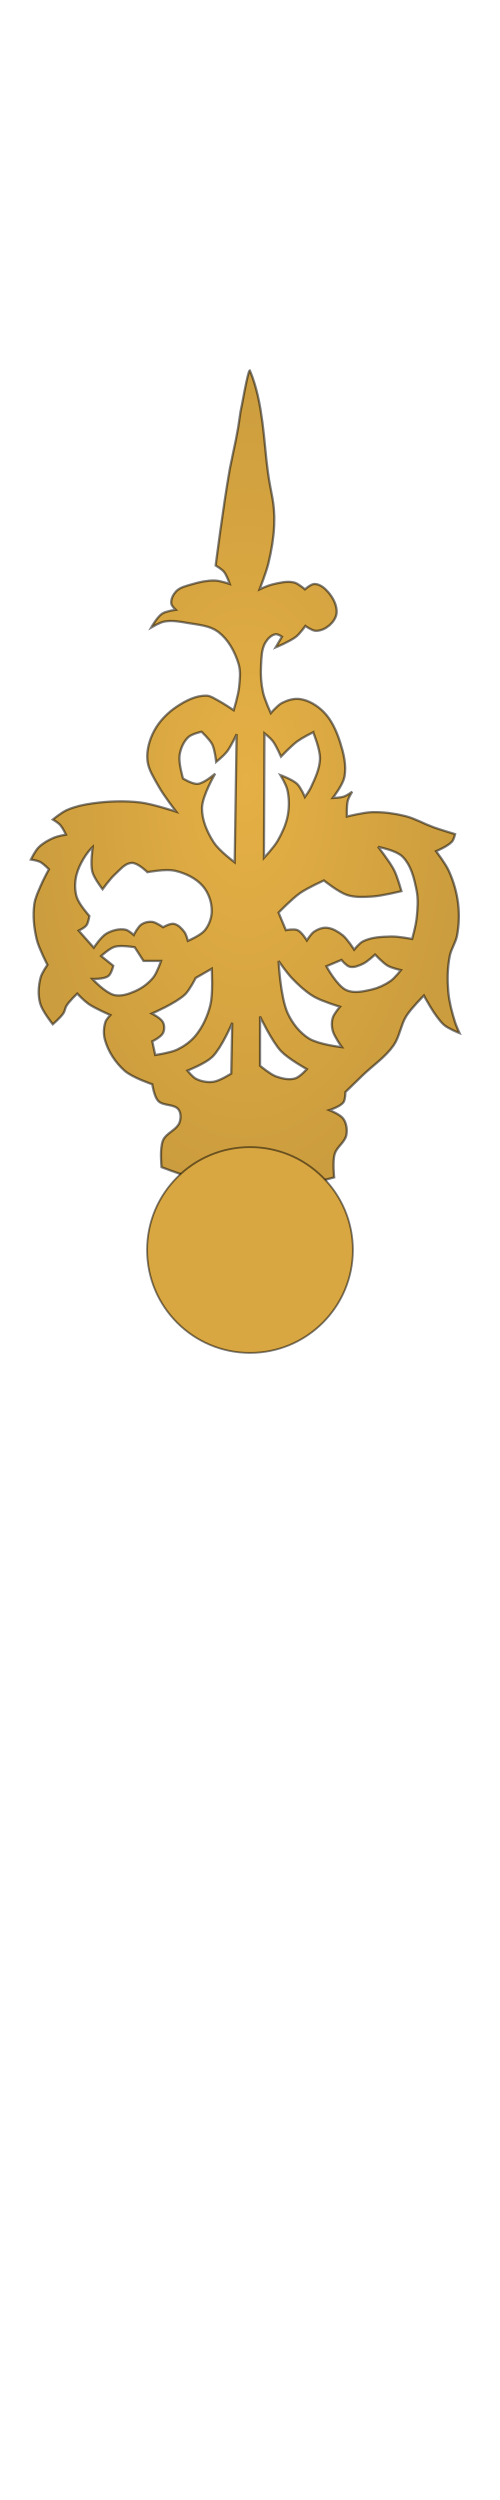
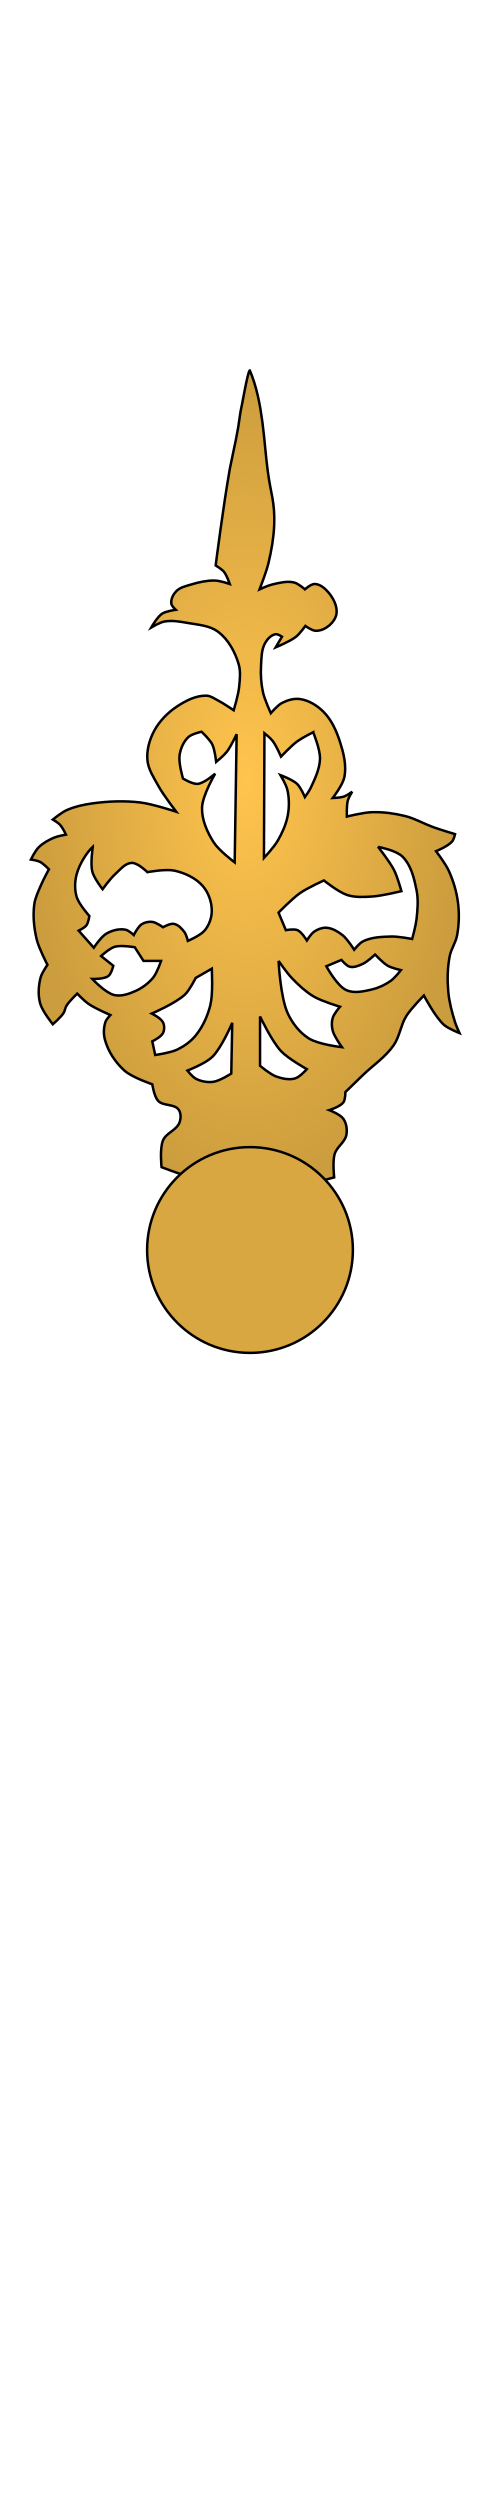
<svg xmlns="http://www.w3.org/2000/svg" xmlns:xlink="http://www.w3.org/1999/xlink" width="200" height="1000" viewBox="0 0 52.917 264.583" version="1.1" id="svg5" xml:space="preserve">
  <defs id="defs2">
    <linearGradient id="linearGradient14214">
-       <stop style="stop-color:#e5b045;stop-opacity:1;" offset="0" id="stop14210" />
+       <stop style="stop-color:#ffc44d;stop-opacity:1;" offset="0" id="stop14210" />
      <stop style="stop-color:#cc9d3e;stop-opacity:1;" offset="1" id="stop14212" />
    </linearGradient>
    <radialGradient xlink:href="#linearGradient14214" id="radialGradient14216" cx="25.974" cy="79.479" fx="25.974" fy="79.479" r="24.672" gradientTransform="matrix(0.9278627,0,0,1.766453,1.873709,-57.74171)" gradientUnits="userSpaceOnUse" />
  </defs>
  <g id="layer1">
-     <path id="path11168" style="fill:url(#radialGradient14216);fill-opacity:1;stroke:#000000;stroke-width:0.245px;stroke-linecap:butt;stroke-linejoin:miter;stroke-opacity:0.5" d="m 26.438,39.2 c -0.215,0.014 -0.904,4.159 -0.981,4.361 -0.336,2.548 -0.612,3.443 -1.135,6.064 -0.716,4.062 -1.496,10.218 -1.496,10.218 0,0 0.645,0.385 0.877,0.671 0.301,0.37 0.619,1.29 0.619,1.29 0,0 -1.018,-0.344 -1.548,-0.362 -0.854,-0.029 -1.711,0.166 -2.529,0.413 -0.56,0.169 -1.195,0.3 -1.6,0.723 -0.32,0.335 -0.568,0.83 -0.516,1.29 0.031,0.27 0.465,0.671 0.465,0.671 0,0 -1.029,0.133 -1.445,0.413 -0.508,0.342 -1.135,1.445 -1.135,1.445 0,0 0.893,-0.529 1.393,-0.619 0.814,-0.146 1.662,0.013 2.477,0.155 1.094,0.191 2.311,0.263 3.2,0.929 1.077,0.807 1.778,2.118 2.168,3.406 0.239,0.79 0.137,1.656 0.051,2.477 -0.087,0.826 -0.568,2.426 -0.568,2.426 0,0 -1.075,-0.734 -1.651,-1.032 -0.397,-0.205 -0.791,-0.506 -1.239,-0.516 -1.099,-0.024 -2.179,0.529 -3.096,1.135 -0.985,0.651 -1.868,1.54 -2.426,2.58 -0.501,0.934 -0.814,2.041 -0.722,3.097 0.087,1.006 0.699,1.902 1.187,2.786 0.525,0.953 1.858,2.684 1.858,2.684 0,0 -2.513,-0.829 -3.819,-0.981 -1.675,-0.194 -3.387,-0.131 -5.057,0.103 -0.934,0.131 -1.877,0.332 -2.735,0.723 -0.53,0.241 -1.445,0.981 -1.445,0.981 0,0 0.558,0.331 0.774,0.568 0.27,0.296 0.619,1.032 0.619,1.032 0,0 -0.847,0.143 -1.239,0.31 -0.597,0.254 -1.19,0.576 -1.651,1.032 -0.363,0.359 -0.826,1.29 -0.826,1.29 0,0 0.68,0.103 0.981,0.258 0.358,0.185 0.929,0.774 0.929,0.774 0,0 -0.586,1.085 -0.826,1.651 -0.284,0.671 -0.625,1.342 -0.723,2.064 -0.165,1.23 -0.031,2.508 0.258,3.716 0.226,0.945 1.135,2.683 1.135,2.683 0,0 -0.594,0.851 -0.723,1.342 -0.231,0.882 -0.288,1.854 -0.051,2.735 0.224,0.835 1.342,2.219 1.342,2.219 0,0 0.839,-0.727 1.135,-1.187 0.15,-0.234 0.164,-0.537 0.31,-0.774 0.3,-0.488 1.135,-1.29 1.135,-1.29 0,0 0.747,0.779 1.187,1.084 0.714,0.495 2.322,1.187 2.322,1.187 0,0 -0.422,0.442 -0.516,0.723 -0.202,0.604 -0.221,1.296 -0.052,1.909 0.342,1.237 1.108,2.394 2.064,3.251 0.813,0.729 2.942,1.445 2.942,1.445 0,0 0.195,1.302 0.619,1.754 0.537,0.574 1.71,0.29 2.168,0.929 0.261,0.365 0.25,0.918 0.103,1.342 -0.283,0.817 -1.419,1.113 -1.754,1.909 -0.368,0.873 -0.155,2.838 -0.155,2.838 1e-6,0 6.219,2.422 9.495,2.58 2.963,0.143 8.773,-1.496 8.773,-1.496 0,0 -0.181,-1.685 0.052,-2.477 0.222,-0.756 1.093,-1.238 1.239,-2.012 0.107,-0.567 0.015,-1.226 -0.31,-1.703 -0.33,-0.485 -1.496,-0.929 -1.496,-0.929 0,0 1.162,-0.364 1.496,-0.826 0.216,-0.298 0.207,-1.084 0.207,-1.084 0,0 1.204,-1.17 1.806,-1.754 1.1,-1.067 2.431,-1.939 3.303,-3.2 0.64,-0.925 0.745,-2.143 1.342,-3.097 0.504,-0.807 1.858,-2.167 1.858,-2.167 0,0 1.184,2.263 2.116,3.096 0.465,0.416 1.651,0.877 1.651,0.877 0,0 -0.342,-0.745 -0.465,-1.135 -0.332,-1.059 -0.624,-2.145 -0.722,-3.251 -0.111,-1.252 -0.085,-2.534 0.155,-3.767 0.146,-0.753 0.632,-1.413 0.774,-2.167 0.214,-1.133 0.247,-2.314 0.103,-3.458 -0.148,-1.172 -0.49,-2.331 -0.981,-3.406 -0.341,-0.747 -1.342,-2.064 -1.342,-2.064 0,0 1.274,-0.526 1.703,-1.032 0.18,-0.212 0.309,-0.774 0.309,-0.774 0,0 -1.522,-0.456 -2.27,-0.723 -1.011,-0.361 -1.952,-0.925 -2.993,-1.187 -1.159,-0.292 -2.367,-0.448 -3.561,-0.413 -0.89,0.026 -2.631,0.464 -2.631,0.464 0,0 -0.044,-1.153 0.103,-1.703 0.09,-0.334 0.464,-0.929 0.464,-0.929 0,0 -0.556,0.406 -0.877,0.516 -0.377,0.13 -1.187,0.155 -1.187,0.155 0,0 1.077,-1.388 1.239,-2.219 0.239,-1.225 -0.08,-2.528 -0.464,-3.716 -0.375,-1.157 -0.893,-2.341 -1.755,-3.199 -0.666,-0.662 -1.547,-1.209 -2.477,-1.342 -0.645,-0.092 -1.331,0.114 -1.909,0.413 -0.476,0.246 -1.187,1.084 -1.187,1.084 0,0 -0.657,-1.448 -0.826,-2.219 -0.199,-0.91 -0.259,-1.857 -0.207,-2.787 0.047,-0.839 0.034,-1.756 0.465,-2.477 0.238,-0.399 0.625,-0.805 1.084,-0.877 0.237,-0.037 0.671,0.258 0.671,0.258 l -0.671,1.135 c 0,0 1.528,-0.629 2.167,-1.135 0.392,-0.311 0.981,-1.135 0.981,-1.135 0,0 0.684,0.502 1.084,0.516 0.517,0.018 1.053,-0.23 1.445,-0.568 0.391,-0.337 0.738,-0.827 0.774,-1.342 0.054,-0.778 -0.372,-1.574 -0.877,-2.168 -0.365,-0.429 -0.882,-0.865 -1.445,-0.877 -0.393,-0.008 -1.032,0.567 -1.032,0.567 0,0 -0.7,-0.616 -1.135,-0.722 -0.755,-0.184 -1.565,0.031 -2.322,0.206 -0.467,0.108 -1.342,0.516 -1.342,0.516 0,0 0.702,-1.799 0.929,-2.735 0.328,-1.352 0.571,-2.738 0.619,-4.128 0.083,-2.38 -0.358,-3.212 -0.671,-5.573 -0.42,-2.987 -0.47,-7.346 -1.909,-10.734 z m -5.109,38.24 c 0,0 0.875,0.817 1.135,1.342 0.282,0.568 0.413,1.858 0.413,1.858 0,0 0.816,-0.67 1.135,-1.084 0.433,-0.561 1.032,-1.858 1.032,-1.858 l -0.206,13.572 c 0,0 -1.67,-1.254 -2.219,-2.116 -0.693,-1.087 -1.266,-2.375 -1.239,-3.664 0.027,-1.29 1.393,-3.612 1.393,-3.612 0,0 -1.144,1.02 -1.858,1.084 -0.547,0.048 -1.548,-0.568 -1.548,-0.568 0,0 -0.489,-1.652 -0.361,-2.477 0.109,-0.699 0.412,-1.426 0.929,-1.909 0.366,-0.343 1.393,-0.568 1.393,-0.568 z m 11.817,0.052 c 0,0 0.748,1.828 0.723,2.787 -0.029,1.082 -0.524,2.114 -0.981,3.096 -0.163,0.351 -0.619,0.981 -0.619,0.981 0,0 -0.435,-1.021 -0.826,-1.393 -0.479,-0.457 -1.755,-0.929 -1.755,-0.929 0,0 0.594,0.994 0.723,1.548 0.202,0.872 0.211,1.803 0.052,2.683 -0.175,0.965 -0.591,1.887 -1.084,2.735 -0.387,0.667 -1.445,1.806 -1.445,1.806 l 0.052,-13.211 c 0,0 0.633,0.506 0.877,0.826 0.378,0.495 0.877,1.651 0.877,1.651 0,0 1.078,-1.136 1.703,-1.6 0.526,-0.39 1.703,-0.981 1.703,-0.981 z M 9.821,89.619 c -3e-7,0 -0.272,1.783 -0.051,2.632 0.18,0.694 1.084,1.858 1.084,1.858 0,0 0.794,-1.096 1.29,-1.548 0.54,-0.491 1.076,-1.215 1.806,-1.239 0.64,-0.021 1.651,0.981 1.651,0.981 0,0 1.95,-0.37 2.89,-0.155 1.111,0.255 2.254,0.784 2.993,1.651 0.593,0.696 0.925,1.666 0.929,2.58 0.003,0.729 -0.268,1.494 -0.723,2.064 -0.443,0.556 -1.806,1.135 -1.806,1.135 0,0 -0.162,-0.663 -0.361,-0.929 -0.286,-0.383 -0.664,-0.794 -1.135,-0.877 -0.391,-0.069 -1.135,0.361 -1.135,0.361 0,0 -0.715,-0.517 -1.135,-0.568 -0.385,-0.046 -0.811,0.044 -1.135,0.258 -0.391,0.258 -0.826,1.135 -0.826,1.135 0,0 -0.535,-0.503 -0.877,-0.568 -0.673,-0.127 -1.418,0.072 -2.012,0.413 -0.581,0.334 -1.342,1.497 -1.342,1.497 L 8.324,98.495 c 0,0 0.627,-0.299 0.826,-0.568 0.204,-0.275 0.31,-0.981 0.31,-0.981 0,0 -1.108,-1.241 -1.342,-2.013 -0.234,-0.774 -0.213,-1.645 0,-2.425 0.294,-1.079 1.083,-2.322 1.703,-2.89 z m 30.189,0 c 0.206,0.052 1.919,0.383 2.58,1.032 0.918,0.902 1.242,2.299 1.496,3.561 0.201,0.995 0.109,2.036 0,3.045 -0.078,0.718 -0.465,2.115 -0.465,2.115 0,0 -1.475,-0.278 -2.219,-0.258 -1.012,0.028 -2.087,0.063 -2.993,0.516 -0.381,0.191 -0.929,0.877 -0.929,0.877 0,0 -0.717,-1.142 -1.239,-1.548 -0.492,-0.383 -1.081,-0.737 -1.703,-0.774 -0.451,-0.026 -0.915,0.161 -1.29,0.413 -0.334,0.225 -0.774,0.929 -0.774,0.929 0,0 -0.535,-0.886 -0.981,-1.084 -0.377,-0.167 -1.239,0 -1.239,0 l -0.774,-1.858 c 0,0 1.434,-1.476 2.27,-2.064 0.781,-0.549 2.529,-1.342 2.529,-1.342 0,0 1.549,1.252 2.477,1.548 0.837,0.267 1.755,0.209 2.632,0.155 1.047,-0.064 3.097,-0.568 3.097,-0.568 0,0 -0.42,-1.52 -0.774,-2.219 -0.453,-0.894 -1.703,-2.477 -1.703,-2.477 z M 12.89,100.121 c 0.658,0.004 1.369,0.129 1.369,0.129 l 0.929,1.445 h 1.858 c 0,0 -0.419,1.253 -0.826,1.755 -0.503,0.62 -1.179,1.122 -1.909,1.445 -0.688,0.304 -1.486,0.58 -2.219,0.413 -0.936,-0.214 -2.322,-1.703 -2.322,-1.703 0,0 1.244,0.041 1.703,-0.31 0.318,-0.243 0.516,-1.084 0.516,-1.084 l -1.29,-1.032 c 0,0 0.887,-0.816 1.445,-0.981 0.169,-0.05 0.386,-0.071 0.616,-0.076 0.043,-8.4e-4 0.087,-0.001 0.13,-9.5e-4 z m 26.81,0.902 c 0,0 0.824,0.889 1.342,1.187 0.424,0.245 1.393,0.464 1.393,0.464 0,0 -0.657,0.833 -1.084,1.135 -0.616,0.436 -1.328,0.763 -2.064,0.929 -0.856,0.193 -1.833,0.415 -2.632,0.052 -1,-0.455 -2.116,-2.529 -2.116,-2.529 l 1.6,-0.671 c 0,0 0.509,0.634 0.877,0.723 0.463,0.111 0.962,-0.11 1.393,-0.31 0.49,-0.227 1.29,-0.981 1.29,-0.981 z m -10.218,0.671 c 0,0 0.868,1.257 1.393,1.806 0.7,0.732 1.451,1.444 2.322,1.961 0.857,0.509 2.787,1.084 2.787,1.084 0,0 -0.64,0.734 -0.774,1.187 -0.127,0.429 -0.113,0.909 0,1.342 0.169,0.648 0.981,1.754 0.981,1.754 0,0 -2.487,-0.281 -3.509,-0.929 -0.969,-0.614 -1.733,-1.592 -2.219,-2.632 -0.799,-1.709 -0.981,-5.574 -0.981,-5.574 z m -7.07,0.826 c 0,0.206 0.159,2.618 -0.155,3.87 -0.288,1.149 -0.799,2.282 -1.548,3.2 -0.52,0.637 -1.219,1.142 -1.961,1.496 -0.719,0.344 -2.322,0.568 -2.322,0.568 l -0.31,-1.445 c 0,0 0.925,-0.448 1.135,-0.877 0.167,-0.34 0.166,-0.795 0,-1.135 -0.22,-0.452 -1.187,-0.929 -1.187,-0.929 0,0 2.531,-1.085 3.509,-2.012 0.506,-0.479 1.135,-1.755 1.135,-1.755 z m 5.109,5.058 c 0,0 1.243,2.622 2.219,3.664 0.76,0.811 2.735,1.909 2.735,1.909 0,0 -0.733,0.833 -1.239,0.981 -0.647,0.189 -1.378,0.022 -2.012,-0.206 -0.642,-0.231 -1.703,-1.135 -1.703,-1.135 z m -2.942,0.671 -0.103,5.367 c 0,0 -1.215,0.786 -1.909,0.877 -0.606,0.079 -1.26,-0.037 -1.806,-0.31 -0.381,-0.19 -0.929,-0.877 -0.929,-0.877 0,0 1.914,-0.747 2.632,-1.445 1,-0.973 2.115,-3.612 2.115,-3.612 z" />
-     <circle style="fill:#d9a741;fill-opacity:1;stroke:#000000;stroke-width:0.195;stroke-linecap:round;stroke-linejoin:round;stroke-opacity:0.5" id="path11398" cx="26.458" cy="132.292" r="10.889" />
+     <g id="g9976" style="stroke-width:0.265;stroke-dasharray:none">
+       <path id="path11168" style="fill:url(#radialGradient14216);fill-opacity:1;stroke:#000000;stroke-width:0.265;stroke-linecap:butt;stroke-linejoin:miter;stroke-opacity:1;stroke-dasharray:none" d="m 26.438,39.2 c -0.215,0.014 -0.904,4.159 -0.981,4.361 -0.336,2.548 -0.612,3.443 -1.135,6.064 -0.716,4.062 -1.496,10.218 -1.496,10.218 0,0 0.645,0.385 0.877,0.671 0.301,0.37 0.619,1.29 0.619,1.29 0,0 -1.018,-0.344 -1.548,-0.362 -0.854,-0.029 -1.711,0.166 -2.529,0.413 -0.56,0.169 -1.195,0.3 -1.6,0.723 -0.32,0.335 -0.568,0.83 -0.516,1.29 0.031,0.27 0.465,0.671 0.465,0.671 0,0 -1.029,0.133 -1.445,0.413 -0.508,0.342 -1.135,1.445 -1.135,1.445 0,0 0.893,-0.529 1.393,-0.619 0.814,-0.146 1.662,0.013 2.477,0.155 1.094,0.191 2.311,0.263 3.2,0.929 1.077,0.807 1.778,2.118 2.168,3.406 0.239,0.79 0.137,1.656 0.051,2.477 -0.087,0.826 -0.568,2.426 -0.568,2.426 0,0 -1.075,-0.734 -1.651,-1.032 -0.397,-0.205 -0.791,-0.506 -1.239,-0.516 -1.099,-0.024 -2.179,0.529 -3.096,1.135 -0.985,0.651 -1.868,1.54 -2.426,2.58 -0.501,0.934 -0.814,2.041 -0.722,3.097 0.087,1.006 0.699,1.902 1.187,2.786 0.525,0.953 1.858,2.684 1.858,2.684 0,0 -2.513,-0.829 -3.819,-0.981 -1.675,-0.194 -3.387,-0.131 -5.057,0.103 -0.934,0.131 -1.877,0.332 -2.735,0.723 -0.53,0.241 -1.445,0.981 -1.445,0.981 0,0 0.558,0.331 0.774,0.568 0.27,0.296 0.619,1.032 0.619,1.032 0,0 -0.847,0.143 -1.239,0.31 -0.597,0.254 -1.19,0.576 -1.651,1.032 -0.363,0.359 -0.826,1.29 -0.826,1.29 0,0 0.68,0.103 0.981,0.258 0.358,0.185 0.929,0.774 0.929,0.774 0,0 -0.586,1.085 -0.826,1.651 -0.284,0.671 -0.625,1.342 -0.723,2.064 -0.165,1.23 -0.031,2.508 0.258,3.716 0.226,0.945 1.135,2.683 1.135,2.683 0,0 -0.594,0.851 -0.723,1.342 -0.231,0.882 -0.288,1.854 -0.051,2.735 0.224,0.835 1.342,2.219 1.342,2.219 0,0 0.839,-0.727 1.135,-1.187 0.15,-0.234 0.164,-0.537 0.31,-0.774 0.3,-0.488 1.135,-1.29 1.135,-1.29 0,0 0.747,0.779 1.187,1.084 0.714,0.495 2.322,1.187 2.322,1.187 0,0 -0.422,0.442 -0.516,0.723 -0.202,0.604 -0.221,1.296 -0.052,1.909 0.342,1.237 1.108,2.394 2.064,3.251 0.813,0.729 2.942,1.445 2.942,1.445 0,0 0.195,1.302 0.619,1.754 0.537,0.574 1.71,0.29 2.168,0.929 0.261,0.365 0.25,0.918 0.103,1.342 -0.283,0.817 -1.419,1.113 -1.754,1.909 -0.368,0.873 -0.155,2.838 -0.155,2.838 1e-6,0 6.219,2.422 9.495,2.58 2.963,0.143 8.773,-1.496 8.773,-1.496 0,0 -0.181,-1.685 0.052,-2.477 0.222,-0.756 1.093,-1.238 1.239,-2.012 0.107,-0.567 0.015,-1.226 -0.31,-1.703 -0.33,-0.485 -1.496,-0.929 -1.496,-0.929 0,0 1.162,-0.364 1.496,-0.826 0.216,-0.298 0.207,-1.084 0.207,-1.084 0,0 1.204,-1.17 1.806,-1.754 1.1,-1.067 2.431,-1.939 3.303,-3.2 0.64,-0.925 0.745,-2.143 1.342,-3.097 0.504,-0.807 1.858,-2.167 1.858,-2.167 0,0 1.184,2.263 2.116,3.096 0.465,0.416 1.651,0.877 1.651,0.877 0,0 -0.342,-0.745 -0.465,-1.135 -0.332,-1.059 -0.624,-2.145 -0.722,-3.251 -0.111,-1.252 -0.085,-2.534 0.155,-3.767 0.146,-0.753 0.632,-1.413 0.774,-2.167 0.214,-1.133 0.247,-2.314 0.103,-3.458 -0.148,-1.172 -0.49,-2.331 -0.981,-3.406 -0.341,-0.747 -1.342,-2.064 -1.342,-2.064 0,0 1.274,-0.526 1.703,-1.032 0.18,-0.212 0.309,-0.774 0.309,-0.774 0,0 -1.522,-0.456 -2.27,-0.723 -1.011,-0.361 -1.952,-0.925 -2.993,-1.187 -1.159,-0.292 -2.367,-0.448 -3.561,-0.413 -0.89,0.026 -2.631,0.464 -2.631,0.464 0,0 -0.044,-1.153 0.103,-1.703 0.09,-0.334 0.464,-0.929 0.464,-0.929 0,0 -0.556,0.406 -0.877,0.516 -0.377,0.13 -1.187,0.155 -1.187,0.155 0,0 1.077,-1.388 1.239,-2.219 0.239,-1.225 -0.08,-2.528 -0.464,-3.716 -0.375,-1.157 -0.893,-2.341 -1.755,-3.199 -0.666,-0.662 -1.547,-1.209 -2.477,-1.342 -0.645,-0.092 -1.331,0.114 -1.909,0.413 -0.476,0.246 -1.187,1.084 -1.187,1.084 0,0 -0.657,-1.448 -0.826,-2.219 -0.199,-0.91 -0.259,-1.857 -0.207,-2.787 0.047,-0.839 0.034,-1.756 0.465,-2.477 0.238,-0.399 0.625,-0.805 1.084,-0.877 0.237,-0.037 0.671,0.258 0.671,0.258 l -0.671,1.135 c 0,0 1.528,-0.629 2.167,-1.135 0.392,-0.311 0.981,-1.135 0.981,-1.135 0,0 0.684,0.502 1.084,0.516 0.517,0.018 1.053,-0.23 1.445,-0.568 0.391,-0.337 0.738,-0.827 0.774,-1.342 0.054,-0.778 -0.372,-1.574 -0.877,-2.168 -0.365,-0.429 -0.882,-0.865 -1.445,-0.877 -0.393,-0.008 -1.032,0.567 -1.032,0.567 0,0 -0.7,-0.616 -1.135,-0.722 -0.755,-0.184 -1.565,0.031 -2.322,0.206 -0.467,0.108 -1.342,0.516 -1.342,0.516 0,0 0.702,-1.799 0.929,-2.735 0.328,-1.352 0.571,-2.738 0.619,-4.128 0.083,-2.38 -0.358,-3.212 -0.671,-5.573 -0.42,-2.987 -0.47,-7.346 -1.909,-10.734 z m -5.109,38.24 c 0,0 0.875,0.817 1.135,1.342 0.282,0.568 0.413,1.858 0.413,1.858 0,0 0.816,-0.67 1.135,-1.084 0.433,-0.561 1.032,-1.858 1.032,-1.858 l -0.206,13.572 c 0,0 -1.67,-1.254 -2.219,-2.116 -0.693,-1.087 -1.266,-2.375 -1.239,-3.664 0.027,-1.29 1.393,-3.612 1.393,-3.612 0,0 -1.144,1.02 -1.858,1.084 -0.547,0.048 -1.548,-0.568 -1.548,-0.568 0,0 -0.489,-1.652 -0.361,-2.477 0.109,-0.699 0.412,-1.426 0.929,-1.909 0.366,-0.343 1.393,-0.568 1.393,-0.568 z m 11.817,0.052 c 0,0 0.748,1.828 0.723,2.787 -0.029,1.082 -0.524,2.114 -0.981,3.096 -0.163,0.351 -0.619,0.981 -0.619,0.981 0,0 -0.435,-1.021 -0.826,-1.393 -0.479,-0.457 -1.755,-0.929 -1.755,-0.929 0,0 0.594,0.994 0.723,1.548 0.202,0.872 0.211,1.803 0.052,2.683 -0.175,0.965 -0.591,1.887 -1.084,2.735 -0.387,0.667 -1.445,1.806 -1.445,1.806 l 0.052,-13.211 c 0,0 0.633,0.506 0.877,0.826 0.378,0.495 0.877,1.651 0.877,1.651 0,0 1.078,-1.136 1.703,-1.6 0.526,-0.39 1.703,-0.981 1.703,-0.981 z M 9.821,89.619 c -3e-7,0 -0.272,1.783 -0.051,2.632 0.18,0.694 1.084,1.858 1.084,1.858 0,0 0.794,-1.096 1.29,-1.548 0.54,-0.491 1.076,-1.215 1.806,-1.239 0.64,-0.021 1.651,0.981 1.651,0.981 0,0 1.95,-0.37 2.89,-0.155 1.111,0.255 2.254,0.784 2.993,1.651 0.593,0.696 0.925,1.666 0.929,2.58 0.003,0.729 -0.268,1.494 -0.723,2.064 -0.443,0.556 -1.806,1.135 -1.806,1.135 0,0 -0.162,-0.663 -0.361,-0.929 -0.286,-0.383 -0.664,-0.794 -1.135,-0.877 -0.391,-0.069 -1.135,0.361 -1.135,0.361 0,0 -0.715,-0.517 -1.135,-0.568 -0.385,-0.046 -0.811,0.044 -1.135,0.258 -0.391,0.258 -0.826,1.135 -0.826,1.135 0,0 -0.535,-0.503 -0.877,-0.568 -0.673,-0.127 -1.418,0.072 -2.012,0.413 -0.581,0.334 -1.342,1.497 -1.342,1.497 L 8.324,98.495 c 0,0 0.627,-0.299 0.826,-0.568 0.204,-0.275 0.31,-0.981 0.31,-0.981 0,0 -1.108,-1.241 -1.342,-2.013 -0.234,-0.774 -0.213,-1.645 0,-2.425 0.294,-1.079 1.083,-2.322 1.703,-2.89 z m 30.189,0 c 0.206,0.052 1.919,0.383 2.58,1.032 0.918,0.902 1.242,2.299 1.496,3.561 0.201,0.995 0.109,2.036 0,3.045 -0.078,0.718 -0.465,2.115 -0.465,2.115 0,0 -1.475,-0.278 -2.219,-0.258 -1.012,0.028 -2.087,0.063 -2.993,0.516 -0.381,0.191 -0.929,0.877 -0.929,0.877 0,0 -0.717,-1.142 -1.239,-1.548 -0.492,-0.383 -1.081,-0.737 -1.703,-0.774 -0.451,-0.026 -0.915,0.161 -1.29,0.413 -0.334,0.225 -0.774,0.929 -0.774,0.929 0,0 -0.535,-0.886 -0.981,-1.084 -0.377,-0.167 -1.239,0 -1.239,0 l -0.774,-1.858 c 0,0 1.434,-1.476 2.27,-2.064 0.781,-0.549 2.529,-1.342 2.529,-1.342 0,0 1.549,1.252 2.477,1.548 0.837,0.267 1.755,0.209 2.632,0.155 1.047,-0.064 3.097,-0.568 3.097,-0.568 0,0 -0.42,-1.52 -0.774,-2.219 -0.453,-0.894 -1.703,-2.477 -1.703,-2.477 z M 12.89,100.121 c 0.658,0.004 1.369,0.129 1.369,0.129 l 0.929,1.445 h 1.858 c 0,0 -0.419,1.253 -0.826,1.755 -0.503,0.62 -1.179,1.122 -1.909,1.445 -0.688,0.304 -1.486,0.58 -2.219,0.413 -0.936,-0.214 -2.322,-1.703 -2.322,-1.703 0,0 1.244,0.041 1.703,-0.31 0.318,-0.243 0.516,-1.084 0.516,-1.084 l -1.29,-1.032 c 0,0 0.887,-0.816 1.445,-0.981 0.169,-0.05 0.386,-0.071 0.616,-0.076 0.043,-8.4e-4 0.087,-0.001 0.13,-9.5e-4 z m 26.81,0.902 c 0,0 0.824,0.889 1.342,1.187 0.424,0.245 1.393,0.464 1.393,0.464 0,0 -0.657,0.833 -1.084,1.135 -0.616,0.436 -1.328,0.763 -2.064,0.929 -0.856,0.193 -1.833,0.415 -2.632,0.052 -1,-0.455 -2.116,-2.529 -2.116,-2.529 l 1.6,-0.671 c 0,0 0.509,0.634 0.877,0.723 0.463,0.111 0.962,-0.11 1.393,-0.31 0.49,-0.227 1.29,-0.981 1.29,-0.981 z m -10.218,0.671 c 0,0 0.868,1.257 1.393,1.806 0.7,0.732 1.451,1.444 2.322,1.961 0.857,0.509 2.787,1.084 2.787,1.084 0,0 -0.64,0.734 -0.774,1.187 -0.127,0.429 -0.113,0.909 0,1.342 0.169,0.648 0.981,1.754 0.981,1.754 0,0 -2.487,-0.281 -3.509,-0.929 -0.969,-0.614 -1.733,-1.592 -2.219,-2.632 -0.799,-1.709 -0.981,-5.574 -0.981,-5.574 z m -7.07,0.826 c 0,0.206 0.159,2.618 -0.155,3.87 -0.288,1.149 -0.799,2.282 -1.548,3.2 -0.52,0.637 -1.219,1.142 -1.961,1.496 -0.719,0.344 -2.322,0.568 -2.322,0.568 l -0.31,-1.445 c 0,0 0.925,-0.448 1.135,-0.877 0.167,-0.34 0.166,-0.795 0,-1.135 -0.22,-0.452 -1.187,-0.929 -1.187,-0.929 0,0 2.531,-1.085 3.509,-2.012 0.506,-0.479 1.135,-1.755 1.135,-1.755 z m 5.109,5.058 c 0,0 1.243,2.622 2.219,3.664 0.76,0.811 2.735,1.909 2.735,1.909 0,0 -0.733,0.833 -1.239,0.981 -0.647,0.189 -1.378,0.022 -2.012,-0.206 -0.642,-0.231 -1.703,-1.135 -1.703,-1.135 z m -2.942,0.671 -0.103,5.367 c 0,0 -1.215,0.786 -1.909,0.877 -0.606,0.079 -1.26,-0.037 -1.806,-0.31 -0.381,-0.19 -0.929,-0.877 -0.929,-0.877 0,0 1.914,-0.747 2.632,-1.445 1,-0.973 2.115,-3.612 2.115,-3.612 z" />
+       <circle style="fill:#d9a741;fill-opacity:1;stroke:#000000;stroke-width:0.265;stroke-linecap:round;stroke-linejoin:round;stroke-opacity:1;stroke-dasharray:none" id="path11398" cx="26.458" cy="132.292" r="10.889" />
+     </g>
  </g>
  <g id="layer4" style="display:none">
    <path style="fill:none;stroke:#000000;stroke-width:0.265px;stroke-linecap:butt;stroke-linejoin:miter;stroke-opacity:1" d="m 19.844,125.677 6.615,6.615 6.615,6.615" id="path1581" />
    <path style="fill:none;stroke:#000000;stroke-width:0.265px;stroke-linecap:butt;stroke-linejoin:miter;stroke-opacity:1" d="m 33.073,125.677 -6.615,6.615 -6.615,6.615" id="path1583" />
  </g>
</svg>
